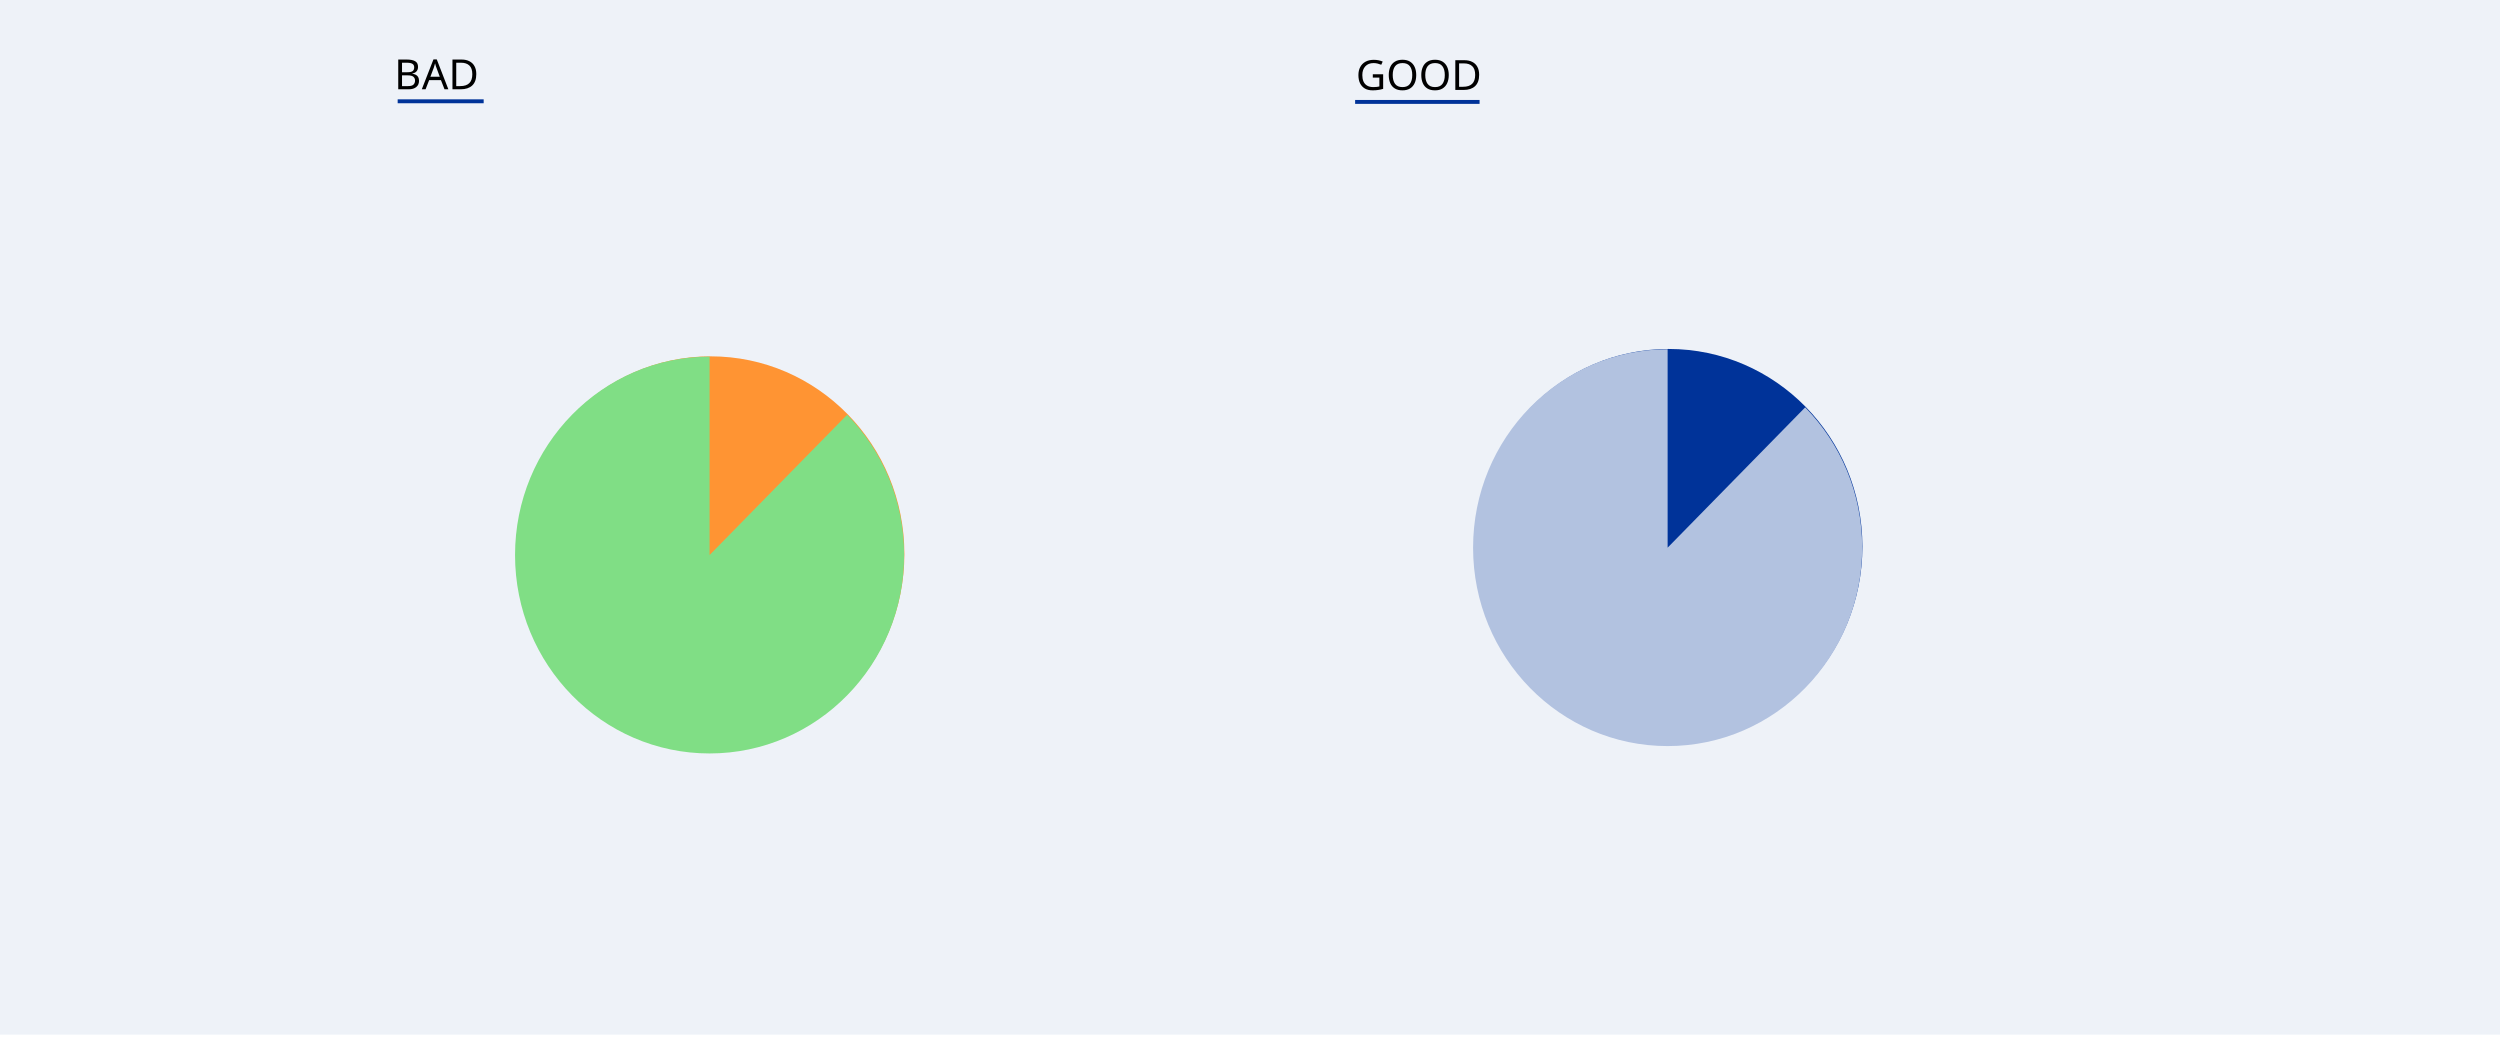
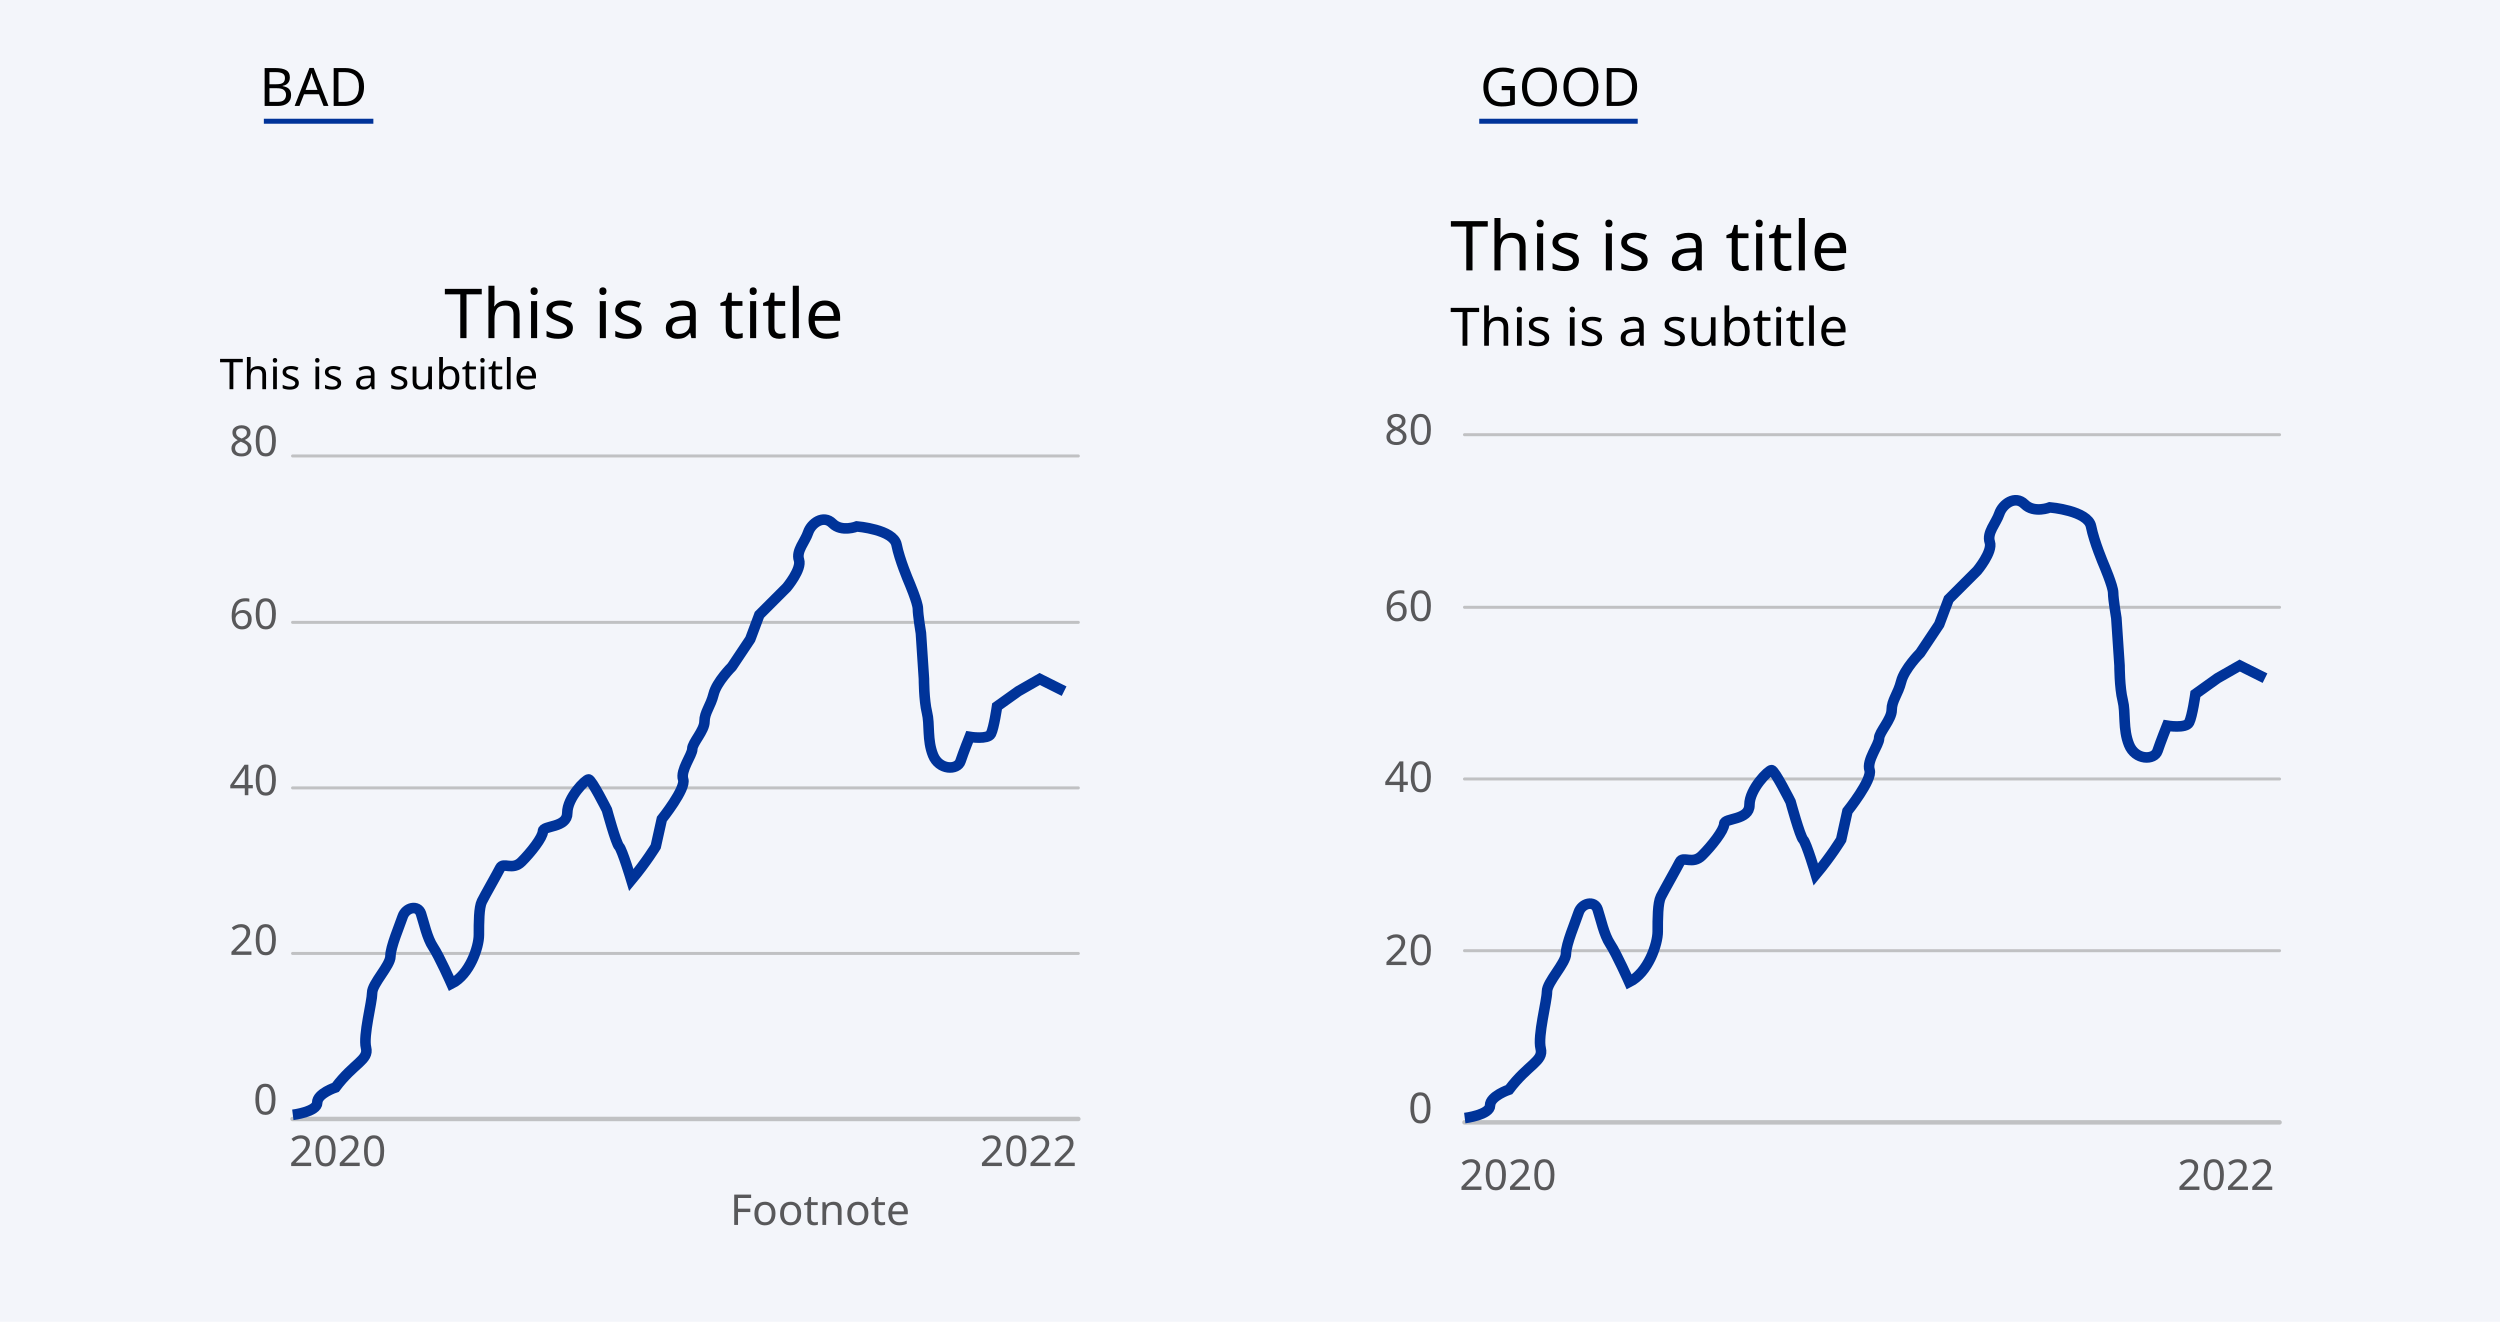
- <svg xmlns="http://www.w3.org/2000/svg" viewBox="0 0 600 250">
+ <svg xmlns="http://www.w3.org/2000/svg" viewBox="0 0 471.19 250">
  <g id="Hintergrund">
-     <rect y="-1.69" width="600" height="250" fill="rgba(214, 222, 239, .4)" />
+     <rect x="-64.05" y="-.88" width="600" height="250" fill="#f3f5fa" />
+   </g>
+   <g id="Graphic">
+     <line x1="429.64" y1="211.54" x2="276.02" y2="211.54" fill="none" stroke="#c0c1c3" stroke-linecap="round" stroke-miterlimit="10" stroke-width=".85" />
+     <line x1="429.64" y1="179.18" x2="276.02" y2="179.18" fill="none" stroke="#c0c1c3" stroke-linecap="round" stroke-miterlimit="10" stroke-width=".57" />
+     <line x1="429.64" y1="146.82" x2="276.02" y2="146.82" fill="none" stroke="#c0c1c3" stroke-linecap="round" stroke-miterlimit="10" stroke-width=".57" />
+     <line x1="429.64" y1="114.46" x2="276.02" y2="114.46" fill="none" stroke="#c0c1c3" stroke-linecap="round" stroke-miterlimit="10" stroke-width=".57" />
+     <line x1="429.64" y1="81.93" x2="276.02" y2="81.93" fill="none" stroke="#c0c1c3" stroke-linecap="round" stroke-miterlimit="10" stroke-width=".57" />
  </g>
  <g id="Text">
-     <rect x="325.23" y="23.99" width="29.87" height=".94" fill="#039" />
-     <rect x="95.44" y="23.84" width="20.64" height=".94" fill="#039" />
-     <text transform="translate(325.41 21.59)" font-family="Ubuntu-Bold, Ubuntu" font-size="10">
+     <text transform="translate(273.33 50.96)" font-family="Ubuntu-Bold, Ubuntu" font-size="13">
+       <tspan x="0" y="0">This is a title</tspan>
+     </text>
+     <text transform="translate(273.33 65.16)" font-family="Ubuntu-Regular, Ubuntu" font-size="10">
+       <tspan x="0" y="0">This is a subtitle</tspan>
+     </text>
+     <text transform="translate(275.06 224.27)" fill="#58585a" font-family="Ubuntu-Regular, Ubuntu" font-size="8">
+       <tspan x="0" y="0">2020</tspan>
+     </text>
+     <text transform="translate(410.38 224.27)" fill="#58585a" font-family="Ubuntu-Regular, Ubuntu" font-size="8">
+       <tspan x="0" y="0">2022</tspan>
+     </text>
+     <text transform="translate(260.92 117.04)" fill="#58585a" font-family="Ubuntu-Regular, Ubuntu" font-size="8">
+       <tspan x="0" y="0">60</tspan>
+     </text>
+     <text transform="translate(260.92 83.8)" fill="#58585a" font-family="Ubuntu-Regular, Ubuntu" font-size="8">
+       <tspan x="0" y="0">80</tspan>
+     </text>
+     <text transform="translate(260.92 149.26)" fill="#58585a" font-family="Ubuntu-Regular, Ubuntu" font-size="8">
+       <tspan x="0" y="0">40</tspan>
+     </text>
+     <text transform="translate(260.92 181.89)" fill="#58585a" font-family="Ubuntu-Regular, Ubuntu" font-size="8">
+       <tspan x="0" y="0">20</tspan>
+     </text>
+     <text transform="translate(265.43 211.67)" fill="#58585a" font-family="Ubuntu-Regular, Ubuntu" font-size="8">
+       <tspan x="0" y="0">0</tspan>
+     </text>
+     <path d="M276.07,210.73s4.77-.6,4.77-2.38,3.58-2.98,3.58-2.98c3.58-4.77,6.56-5.37,5.96-7.75-.6-2.38,1.19-8.94,1.19-10.73s3.58-5.37,3.58-7.15,1.79-5.96,2.38-7.75,2.98-2.38,3.58-.6c.6,1.79,1.19,4.77,2.38,6.56s3.58,7.15,3.58,7.15c3.58-1.79,5.37-7.15,5.37-9.54s0-5.37,.6-6.56,2.98-5.37,3.58-6.56c.6-1.19,2.38,.6,4.17-1.19,1.79-1.79,4.17-4.77,4.17-5.96s4.77-.6,4.77-3.58,3.58-6.56,4.17-6.56,3.58,5.96,3.58,5.96c0,0,1.79,6.56,2.38,7.15,.6,.6,2.38,6.56,2.38,6.56,2.98-3.58,4.77-6.56,4.77-6.56l1.19-5.37s4.77-5.96,4.17-7.75,1.79-4.77,1.79-5.96,2.38-3.58,2.38-5.37,1.19-2.98,1.79-5.37c.6-2.38,3.58-5.37,3.58-5.37l3.58-5.37,1.79-4.77,5.37-5.37s2.98-3.58,2.38-5.37,1.19-3.58,1.79-5.37,2.98-3.58,4.77-1.79c1.79,1.79,4.77,.6,4.77,.6,0,0,7.15,.6,7.75,3.58,.6,2.98,2.38,7.15,2.38,7.15,0,0,1.79,4.17,1.79,5.37s.6,4.77,.6,4.77l.6,8.94s0,4.17,.6,6.56c.6,2.38,0,5.37,1.19,8.35s4.77,2.98,5.37,1.19c.6-1.79,1.79-4.77,1.79-4.77,0,0,3.58,.6,4.17-.6,.6-1.19,1.19-5.37,1.19-5.37l4.17-2.98,4.17-2.38,4.77,2.38" fill="none" stroke="#039" stroke-miterlimit="10" stroke-width="2" />
+     <rect x="278.8" y="22.38" width="29.87" height=".94" fill="#039" />
+     <rect x="49.73" y="22.38" width="20.64" height=".94" fill="#039" />
+     <text transform="translate(278.97 19.97)" font-family="Ubuntu-Bold, Ubuntu" font-size="10">
      <tspan x="0" y="0">GOOD</tspan>
    </text>
-     <text transform="translate(94.61 21.43)" font-family="Ubuntu-Bold, Ubuntu" font-size="10">
+     <text transform="translate(48.91 19.97)" font-family="Ubuntu-Bold, Ubuntu" font-size="10">
      <tspan x="0" y="0" letter-spacing="0em">B</tspan>
      <tspan x="6.62" y="0">AD</tspan>
    </text>
-     <ellipse cx="170.54" cy="132.95" rx="46.51" ry="47.43" fill="#ff9433" />
-     <g>
-       <rect x="115.73" y="77.54" width="109.16" height="111.34" fill="none" />
-       <path d="M203.32,99.54c8.45,8.62,13.67,20.52,13.67,33.67,0,26.3-20.9,47.62-46.69,47.62s-46.69-21.32-46.69-47.62,20.9-47.62,46.69-47.62v47.62l33.01-33.67Z" fill="#80de85" />
-     </g>
-     <ellipse cx="400.47" cy="131.18" rx="46.51" ry="47.43" fill="#039" />
-     <g>
-       <rect x="345.66" y="75.77" width="109.16" height="111.34" fill="none" />
-       <path d="M433.25,97.77c8.45,8.62,13.67,20.52,13.67,33.67,0,26.3-20.9,47.62-46.69,47.62s-46.69-21.32-46.69-47.62,20.9-47.62,46.69-47.62v47.62l33.01-33.67Z" fill="#b2c2e0" />
-     </g>
+     <line x1="203.24" y1="210.9" x2="55.14" y2="210.9" fill="none" stroke="#c0c1c3" stroke-linecap="round" stroke-miterlimit="10" stroke-width=".85" />
+     <line x1="203.24" y1="179.7" x2="55.14" y2="179.7" fill="none" stroke="#c0c1c3" stroke-linecap="round" stroke-miterlimit="10" stroke-width=".57" />
+     <line x1="203.24" y1="148.5" x2="55.14" y2="148.5" fill="none" stroke="#c0c1c3" stroke-linecap="round" stroke-miterlimit="10" stroke-width=".57" />
+     <line x1="203.24" y1="117.3" x2="55.14" y2="117.3" fill="none" stroke="#c0c1c3" stroke-linecap="round" stroke-miterlimit="10" stroke-width=".57" />
+     <line x1="203.24" y1="85.94" x2="55.14" y2="85.94" fill="none" stroke="#c0c1c3" stroke-linecap="round" stroke-miterlimit="10" stroke-width=".57" />
+     <text transform="translate(83.72 63.73)" font-family="Ubuntu-Bold, Ubuntu" font-size="13">
+       <tspan x="0" y="0">This is a title</tspan>
+     </text>
+     <text transform="translate(41.4 73.36)" font-family="Ubuntu-Regular, Ubuntu" font-size="8">
+       <tspan x="0" y="0">This is a subtitle</tspan>
+     </text>
+     <text transform="translate(137.6 230.87)" fill="#58585a" font-family="Ubuntu-Light, Ubuntu" font-size="8">
+       <tspan x="0" y="0">Footnote</tspan>
+     </text>
+     <text transform="translate(54.49 219.77)" fill="#58585a" font-family="Ubuntu-Regular, Ubuntu" font-size="8">
+       <tspan x="0" y="0">2020</tspan>
+     </text>
+     <text transform="translate(184.68 219.77)" fill="#58585a" font-family="Ubuntu-Regular, Ubuntu" font-size="8">
+       <tspan x="0" y="0">2022</tspan>
+     </text>
+     <text transform="translate(43.23 118.55)" fill="#58585a" font-family="Ubuntu-Regular, Ubuntu" font-size="8">
+       <tspan x="0" y="0">60</tspan>
+     </text>
+     <text transform="translate(43.23 85.95)" fill="#58585a" font-family="Ubuntu-Regular, Ubuntu" font-size="8">
+       <tspan x="0" y="0">80</tspan>
+     </text>
+     <text transform="translate(43.23 149.88)" fill="#58585a" font-family="Ubuntu-Regular, Ubuntu" font-size="8">
+       <tspan x="0" y="0">40</tspan>
+     </text>
+     <text transform="translate(43.23 179.97)" fill="#58585a" font-family="Ubuntu-Regular, Ubuntu" font-size="8">
+       <tspan x="0" y="0">20</tspan>
+     </text>
+     <text transform="translate(47.74 210.05)" fill="#58585a" font-family="Ubuntu-Regular, Ubuntu" font-size="8">
+       <tspan x="0" y="0">0</tspan>
+     </text>
+     <path d="M55.19,210.12s4.6-.57,4.6-2.3,3.45-2.87,3.45-2.87c3.45-4.6,6.32-5.17,5.75-7.47s1.15-8.62,1.15-10.35,3.45-5.17,3.45-6.9,1.72-5.75,2.3-7.47,2.87-2.3,3.45-.57c.57,1.72,1.15,4.6,2.3,6.32s3.45,6.9,3.45,6.9c3.45-1.72,5.17-6.9,5.17-9.2s0-5.17,.57-6.32,2.87-5.17,3.45-6.32,2.3,.57,4.02-1.15,4.02-4.6,4.02-5.75,4.6-.57,4.6-3.45,3.45-6.32,4.02-6.32,3.45,5.75,3.45,5.75c0,0,1.72,6.32,2.3,6.9,.57,.57,2.3,6.32,2.3,6.32,2.87-3.45,4.6-6.32,4.6-6.32l1.15-5.17s4.6-5.75,4.02-7.47c-.57-1.72,1.72-4.6,1.72-5.75s2.3-3.45,2.3-5.17,1.15-2.87,1.72-5.17c.57-2.3,3.45-5.17,3.45-5.17l3.45-5.17,1.72-4.6,5.17-5.17s2.87-3.45,2.3-5.17c-.57-1.72,1.15-3.45,1.72-5.17s2.87-3.45,4.6-1.72c1.72,1.72,4.6,.57,4.6,.57,0,0,6.9,.57,7.47,3.45,.57,2.87,2.3,6.9,2.3,6.9,0,0,1.72,4.02,1.72,5.17s.57,4.6,.57,4.6l.57,8.62s0,4.02,.57,6.32c.57,2.3,0,5.17,1.15,8.05,1.15,2.87,4.6,2.87,5.17,1.15s1.72-4.6,1.72-4.6c0,0,3.45,.57,4.02-.57s1.15-5.17,1.15-5.17l4.02-2.87,4.02-2.3,4.6,2.3" fill="none" stroke="#039" stroke-miterlimit="10" stroke-width="2" />
  </g>
</svg>
